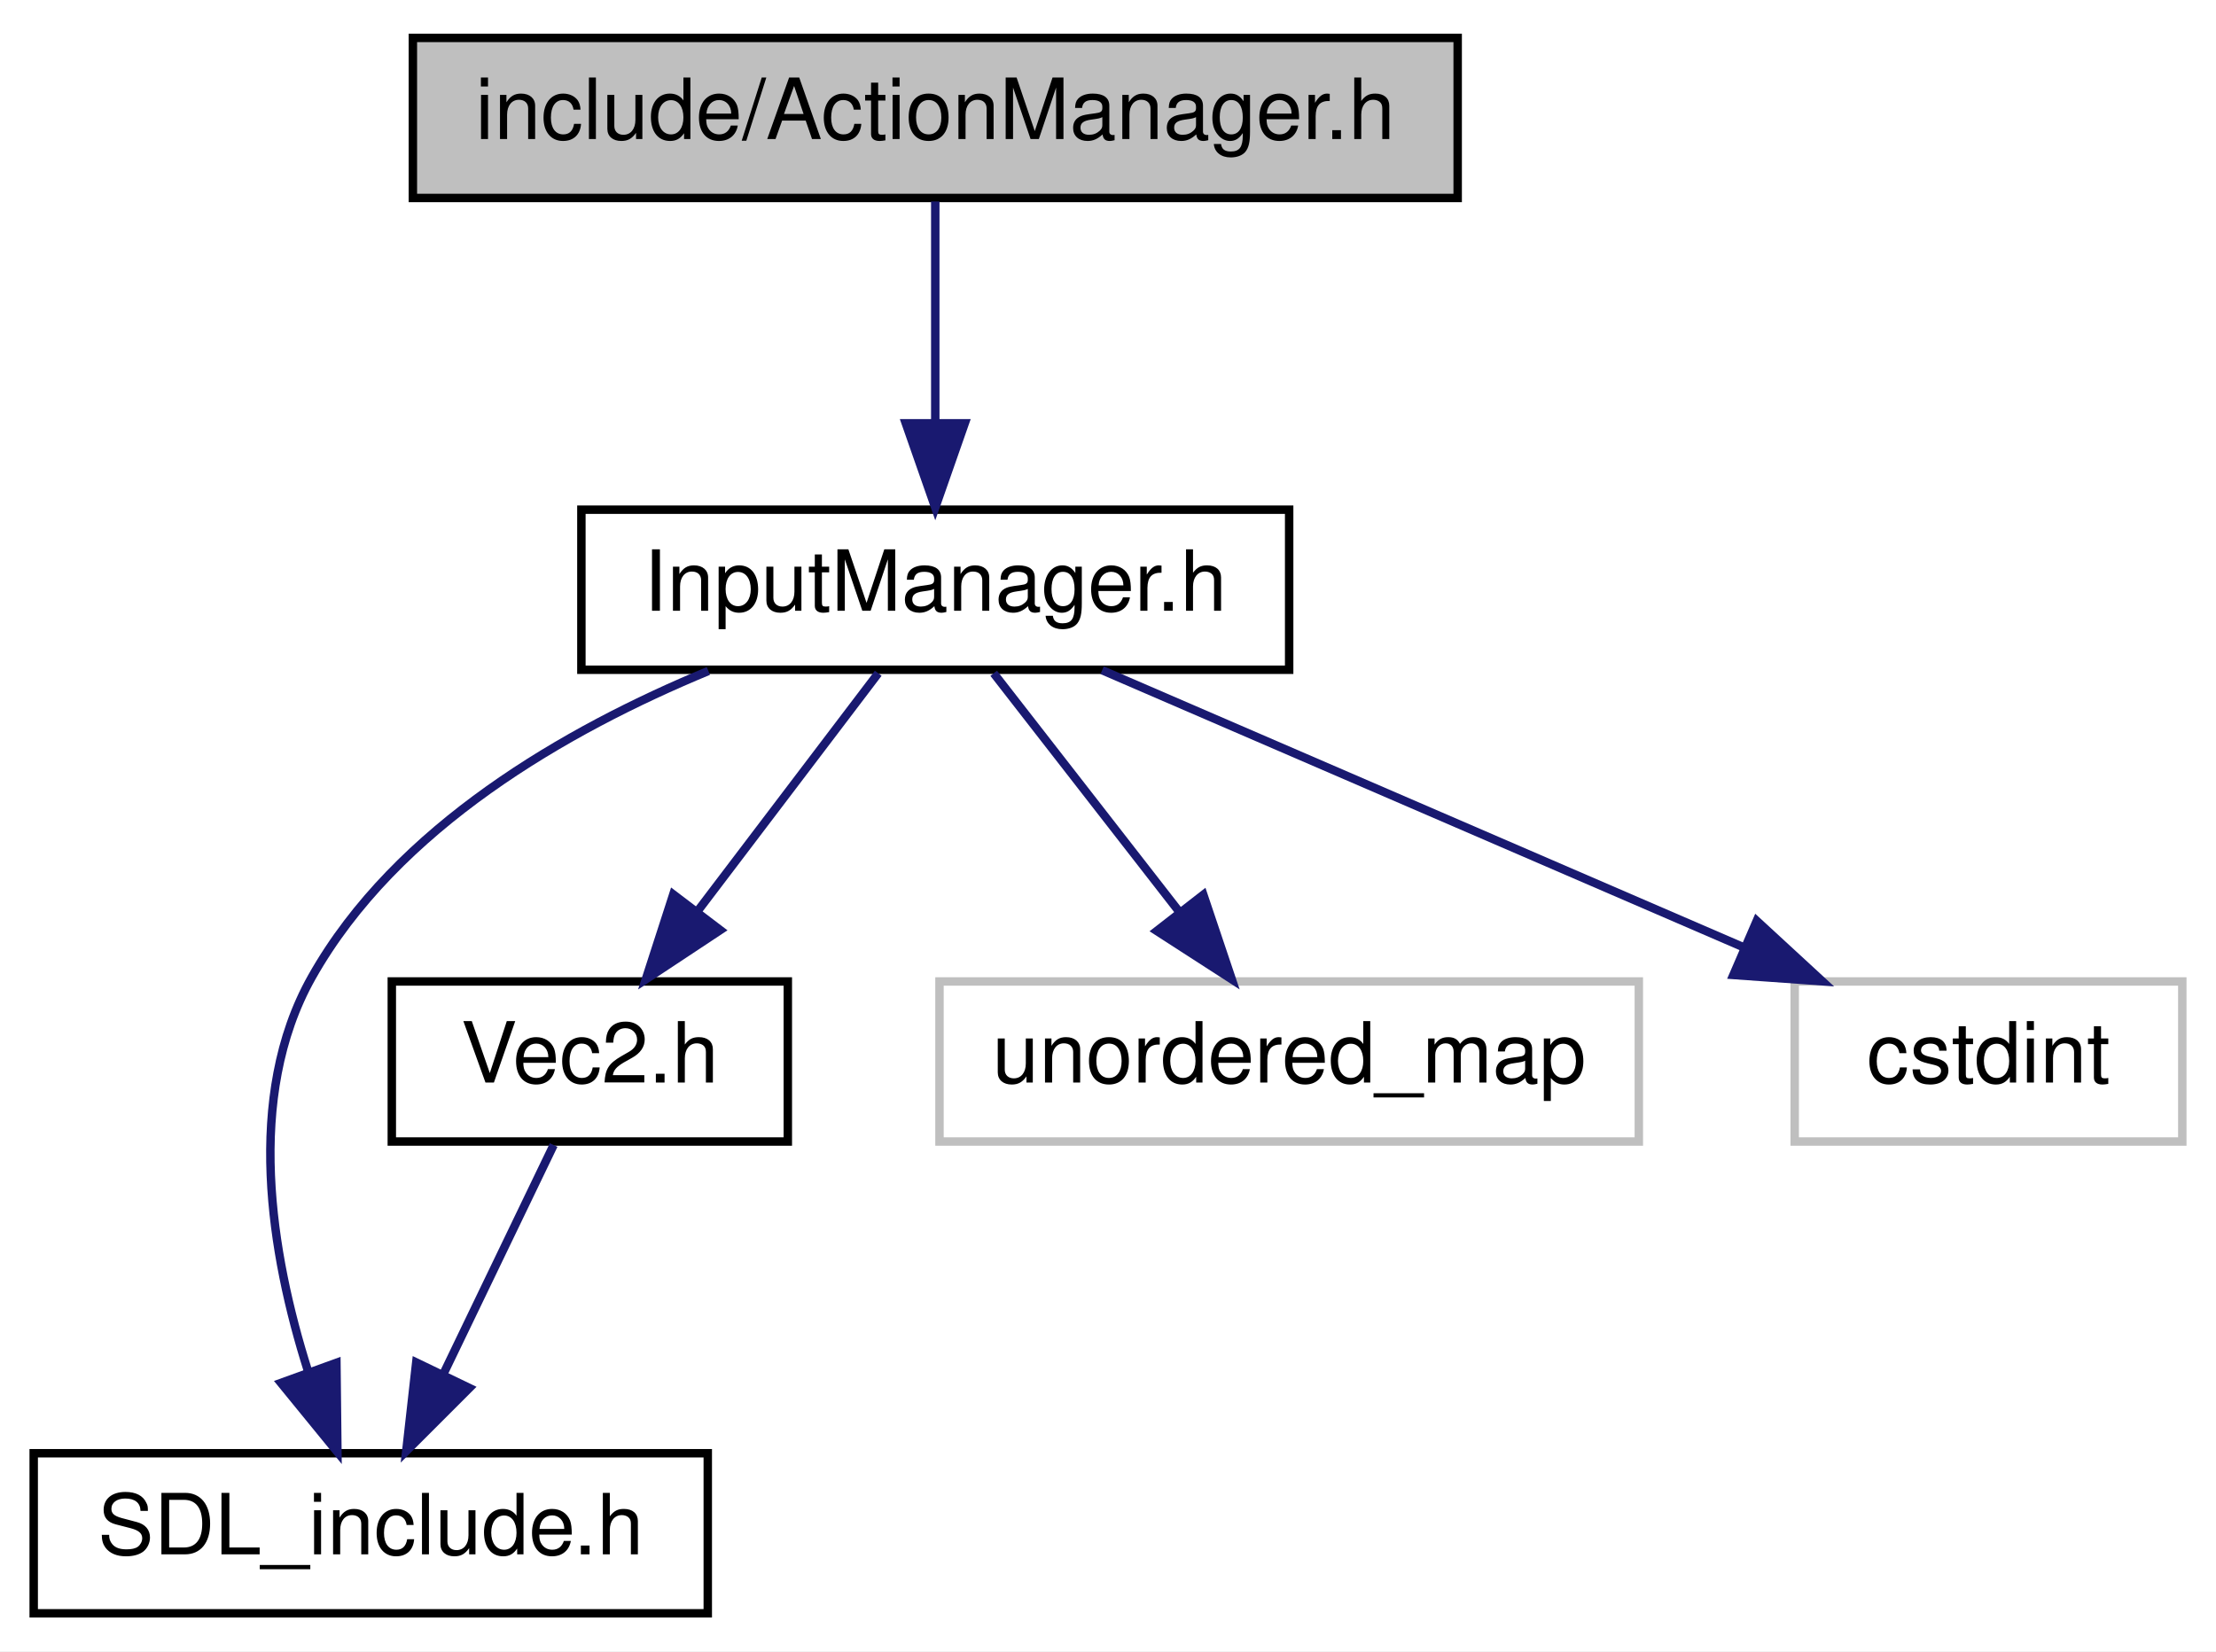
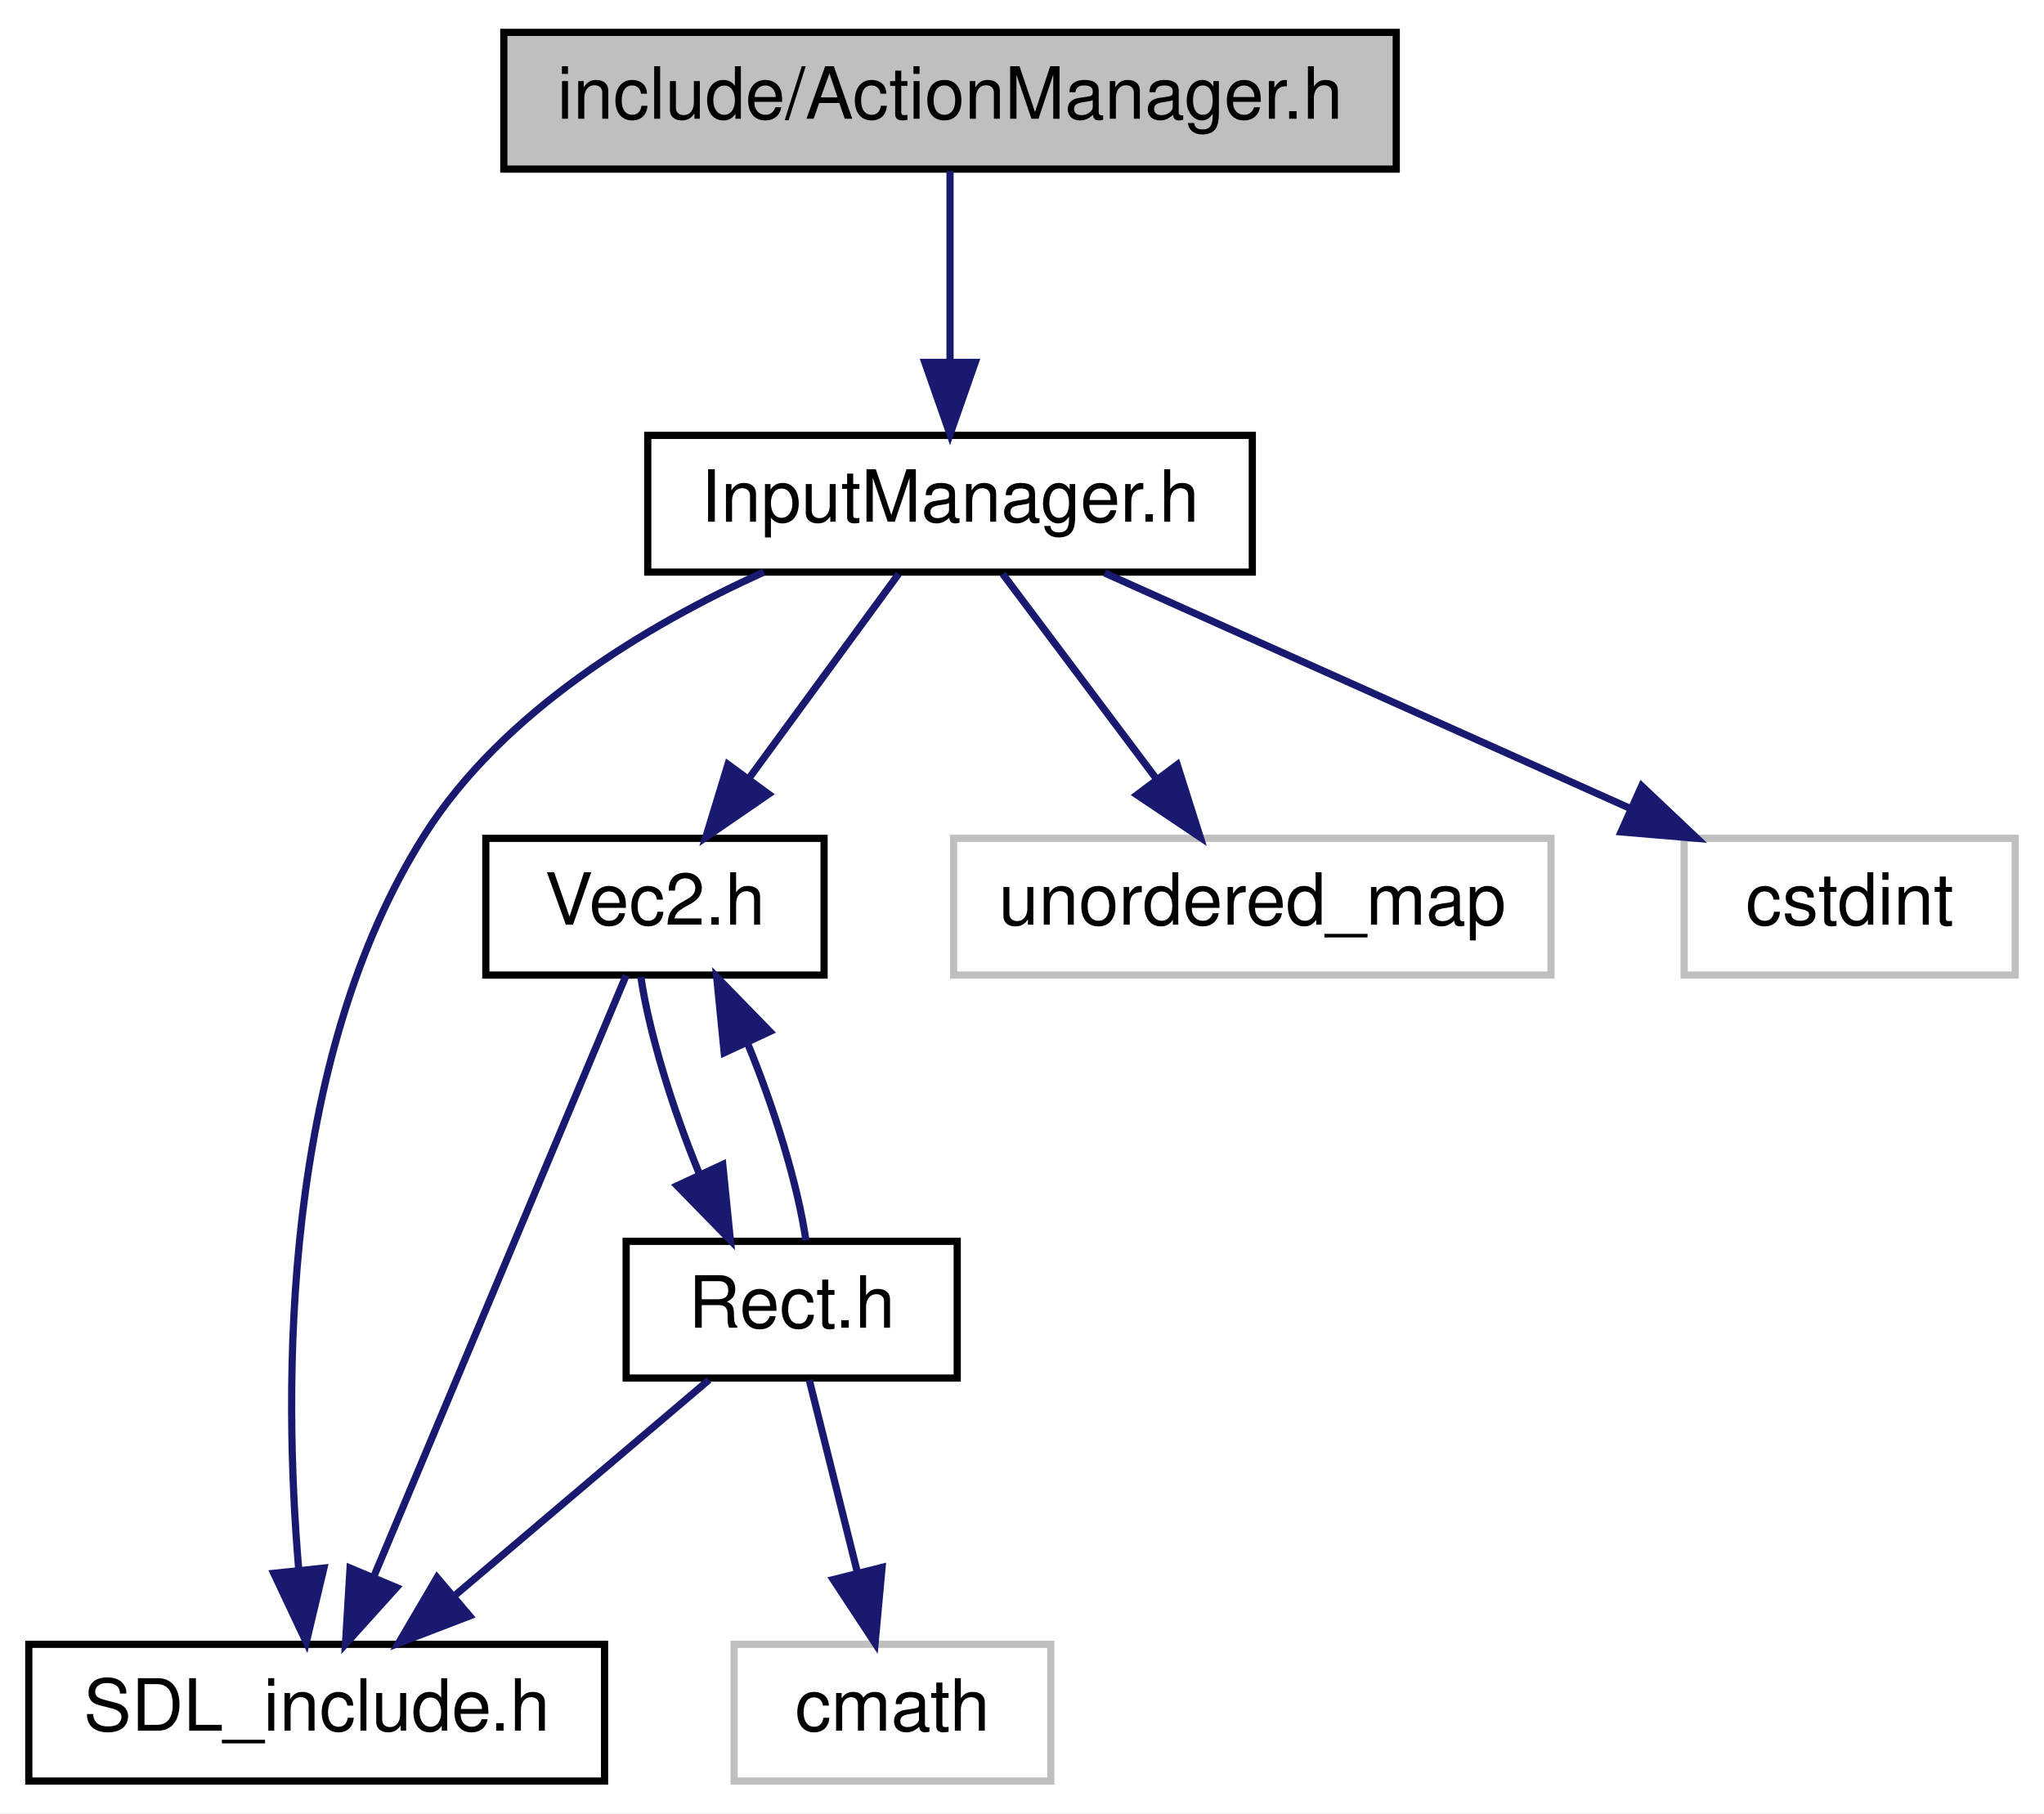
- <svg xmlns="http://www.w3.org/2000/svg" xmlns:xlink="http://www.w3.org/1999/xlink" width="263pt" height="196pt" viewBox="0.00 0.00 263.00 196.00">
-   <g id="graph0" class="graph" transform="scale(1 1) rotate(0) translate(4 192)">
-     <polygon fill="white" stroke="none" points="-4,4 -4,-192 259,-192 259,4 -4,4" />
+ <svg xmlns="http://www.w3.org/2000/svg" xmlns:xlink="http://www.w3.org/1999/xlink" width="284pt" height="252pt" viewBox="0.00 0.00 284.00 252.00">
+   <g id="graph0" class="graph" transform="scale(1 1) rotate(0) translate(4 248)">
+     <polygon fill="#ffffff" stroke="transparent" points="-4,4 -4,-248 280,-248 280,4 -4,4" />
    <g id="node1" class="node">
-       <polygon fill="#bfbfbf" stroke="black" points="45,-168.5 45,-187.5 169,-187.5 169,-168.5 45,-168.5" />
-       <text text-anchor="middle" x="107" y="-175.5" font-family="Helvetica,sans-Serif" font-size="10.00">include/ActionManager.h</text>
+       <polygon fill="#bfbfbf" stroke="#000000" points="66,-224.5 66,-243.5 190,-243.5 190,-224.5 66,-224.5" />
+       <text text-anchor="middle" x="128" y="-231.5" font-family="Helvetica,sans-Serif" font-size="10.00" fill="#000000">include/ActionManager.h</text>
    </g>
    <g id="node2" class="node">
      <g id="a_node2">
        <a xlink:href="InputManager_8h.html" target="_top" xlink:title="InputManager.h">
-           <polygon fill="white" stroke="black" points="65,-112.5 65,-131.5 149,-131.5 149,-112.5 65,-112.5" />
-           <text text-anchor="middle" x="107" y="-119.5" font-family="Helvetica,sans-Serif" font-size="10.00">InputManager.h</text>
+           <polygon fill="#ffffff" stroke="#000000" points="86,-168.5 86,-187.5 170,-187.5 170,-168.5 86,-168.5" />
+           <text text-anchor="middle" x="128" y="-175.5" font-family="Helvetica,sans-Serif" font-size="10.00" fill="#000000">InputManager.h</text>
        </a>
      </g>
    </g>
    <g id="edge1" class="edge">
-       <path fill="none" stroke="midnightblue" d="M107,-168.083C107,-161.006 107,-150.861 107,-141.986" />
-       <polygon fill="midnightblue" stroke="midnightblue" points="110.5,-141.751 107,-131.751 103.5,-141.751 110.5,-141.751" />
+       <path fill="none" stroke="#191970" d="M128,-224.245C128,-216.938 128,-206.694 128,-197.705" />
+       <polygon fill="#191970" stroke="#191970" points="131.5,-197.643 128,-187.643 124.5,-197.643 131.5,-197.643" />
    </g>
    <g id="node3" class="node">
      <g id="a_node3">
        <a xlink:href="SDL__include_8h.html" target="_top" xlink:title="SDL_include.h">
-           <polygon fill="white" stroke="black" points="0,-0.5 0,-19.5 80,-19.5 80,-0.5 0,-0.5" />
-           <text text-anchor="middle" x="40" y="-7.5" font-family="Helvetica,sans-Serif" font-size="10.00">SDL_include.h</text>
+           <polygon fill="#ffffff" stroke="#000000" points="0,-.5 0,-19.5 80,-19.5 80,-.5 0,-.5" />
+           <text text-anchor="middle" x="40" y="-7.5" font-family="Helvetica,sans-Serif" font-size="10.00" fill="#000000">SDL_include.h</text>
        </a>
      </g>
    </g>
    <g id="edge2" class="edge">
-       <path fill="none" stroke="midnightblue" d="M80.071,-112.356C63.281,-105.411 43.022,-93.825 33,-76 25.011,-61.792 28.188,-43.07 32.518,-29.369" />
-       <polygon fill="midnightblue" stroke="midnightblue" points="35.927,-30.234 36.046,-19.64 29.346,-27.848 35.927,-30.234" />
+       <path fill="none" stroke="#191970" d="M102.112,-168.493C85.835,-161.109 65.915,-149.202 55,-132 35.081,-100.608 35.326,-55.44 37.516,-29.786" />
+       <polygon fill="#191970" stroke="#191970" points="41.002,-30.095 38.557,-19.786 34.04,-29.37 41.002,-30.095" />
    </g>
    <g id="node4" class="node">
      <g id="a_node4">
        <a xlink:href="Vec2_8h.html" target="_top" xlink:title="Vec2.h">
-           <polygon fill="white" stroke="black" points="42.5,-56.5 42.5,-75.5 89.5,-75.5 89.5,-56.5 42.5,-56.5" />
-           <text text-anchor="middle" x="66" y="-63.5" font-family="Helvetica,sans-Serif" font-size="10.00">Vec2.h</text>
+           <polygon fill="#ffffff" stroke="#000000" points="63.5,-112.5 63.5,-131.5 110.5,-131.5 110.5,-112.5 63.5,-112.5" />
+           <text text-anchor="middle" x="87" y="-119.5" font-family="Helvetica,sans-Serif" font-size="10.00" fill="#000000">Vec2.h</text>
        </a>
      </g>
    </g>
    <g id="edge3" class="edge">
-       <path fill="none" stroke="midnightblue" d="M100.23,-112.083C94.438,-104.455 85.942,-93.264 78.862,-83.941" />
-       <polygon fill="midnightblue" stroke="midnightblue" points="81.479,-81.599 72.644,-75.751 75.904,-85.832 81.479,-81.599" />
+       <path fill="none" stroke="#191970" d="M120.858,-168.245C115.156,-160.456 107.01,-149.331 100.138,-139.944" />
+       <polygon fill="#191970" stroke="#191970" points="102.791,-137.644 94.06,-131.643 97.143,-141.779 102.791,-137.644" />
+     </g>
+     <g id="node7" class="node">
+       <polygon fill="#ffffff" stroke="#bfbfbf" points="128.5,-112.5 128.5,-131.5 211.5,-131.5 211.5,-112.5 128.5,-112.5" />
+       <text text-anchor="middle" x="170" y="-119.5" font-family="Helvetica,sans-Serif" font-size="10.00" fill="#000000">unordered_map</text>
+     </g>
+     <g id="edge9" class="edge">
+       <path fill="none" stroke="#191970" d="M135.316,-168.245C141.218,-160.376 149.674,-149.101 156.759,-139.654" />
+       <polygon fill="#191970" stroke="#191970" points="159.568,-141.743 162.768,-131.643 153.968,-137.543 159.568,-141.743" />
+     </g>
+     <g id="node8" class="node">
+       <polygon fill="#ffffff" stroke="#bfbfbf" points="230,-112.5 230,-131.5 276,-131.5 276,-112.5 230,-112.5" />
+       <text text-anchor="middle" x="253" y="-119.5" font-family="Helvetica,sans-Serif" font-size="10.00" fill="#000000">cstdint</text>
+     </g>
+     <g id="edge10" class="edge">
+       <path fill="none" stroke="#191970" d="M149.488,-168.373C169.644,-159.344 199.988,-145.749 222.618,-135.611" />
+       <polygon fill="#191970" stroke="#191970" points="224.097,-138.784 231.792,-131.501 221.235,-132.395 224.097,-138.784" />
+     </g>
+     <g id="edge4" class="edge">
+       <path fill="none" stroke="#191970" d="M82.993,-112.451C75.258,-94.019 58.139,-53.225 47.991,-29.043" />
+       <polygon fill="#191970" stroke="#191970" points="51.094,-27.392 43.997,-19.525 44.639,-30.1 51.094,-27.392" />
    </g>
    <g id="node5" class="node">
-       <polygon fill="white" stroke="#bfbfbf" points="107.5,-56.5 107.5,-75.5 190.5,-75.5 190.5,-56.5 107.5,-56.5" />
-       <text text-anchor="middle" x="149" y="-63.5" font-family="Helvetica,sans-Serif" font-size="10.00">unordered_map</text>
+       <g id="a_node5">
+         <a xlink:href="Rect_8h.html" target="_top" xlink:title="Rect.h">
+           <polygon fill="#ffffff" stroke="#000000" points="83,-56.5 83,-75.5 129,-75.5 129,-56.5 83,-56.5" />
+           <text text-anchor="middle" x="106" y="-63.5" font-family="Helvetica,sans-Serif" font-size="10.00" fill="#000000">Rect.h</text>
+         </a>
+       </g>
    </g>
    <g id="edge5" class="edge">
-       <path fill="none" stroke="midnightblue" d="M113.935,-112.083C119.929,-104.377 128.752,-93.033 136.048,-83.653" />
-       <polygon fill="midnightblue" stroke="midnightblue" points="138.817,-85.793 142.194,-75.751 133.291,-81.496 138.817,-85.793" />
+       <path fill="none" stroke="#191970" d="M85.043,-112.246C86.146,-104.697 89.387,-94.016 93.198,-84.82" />
+       <polygon fill="#191970" stroke="#191970" points="96.424,-86.184 97.483,-75.643 90.081,-83.223 96.424,-86.184" />
+     </g>
+     <g id="edge6" class="edge">
+       <path fill="none" stroke="#191970" d="M94.504,-56.245C84.756,-47.975 70.574,-35.942 59.12,-26.223" />
+       <polygon fill="#191970" stroke="#191970" points="61.254,-23.444 51.365,-19.643 56.725,-28.781 61.254,-23.444" />
+     </g>
+     <g id="edge7" class="edge">
+       <path fill="none" stroke="#191970" d="M107.974,-75.643C106.891,-83.16 103.664,-93.833 99.858,-103.044" />
+       <polygon fill="#191970" stroke="#191970" points="96.622,-101.702 95.576,-112.246 102.969,-104.656 96.622,-101.702" />
    </g>
    <g id="node6" class="node">
-       <polygon fill="white" stroke="#bfbfbf" points="209,-56.5 209,-75.5 255,-75.5 255,-56.5 209,-56.5" />
-       <text text-anchor="middle" x="232" y="-63.5" font-family="Helvetica,sans-Serif" font-size="10.00">cstdint</text>
+       <polygon fill="#ffffff" stroke="#bfbfbf" points="98,-.5 98,-19.5 142,-19.5 142,-.5 98,-.5" />
+       <text text-anchor="middle" x="120" y="-7.5" font-family="Helvetica,sans-Serif" font-size="10.00" fill="#000000">cmath</text>
    </g>
-     <g id="edge6" class="edge">
-       <path fill="none" stroke="midnightblue" d="M126.807,-112.444C147.287,-103.596 179.483,-89.688 202.865,-79.587" />
-       <polygon fill="midnightblue" stroke="midnightblue" points="204.494,-82.695 212.286,-75.516 201.718,-76.269 204.494,-82.695" />
-     </g>
-     <g id="edge4" class="edge">
-       <path fill="none" stroke="midnightblue" d="M61.707,-56.083C58.148,-48.691 52.977,-37.953 48.576,-28.811" />
-       <polygon fill="midnightblue" stroke="midnightblue" points="51.705,-27.243 44.214,-19.751 45.398,-30.279 51.705,-27.243" />
+     <g id="edge8" class="edge">
+       <path fill="none" stroke="#191970" d="M108.439,-56.245C110.285,-48.858 112.883,-38.469 115.148,-29.409" />
+       <polygon fill="#191970" stroke="#191970" points="118.559,-30.193 117.589,-19.643 111.768,-28.495 118.559,-30.193" />
    </g>
  </g>
</svg>
